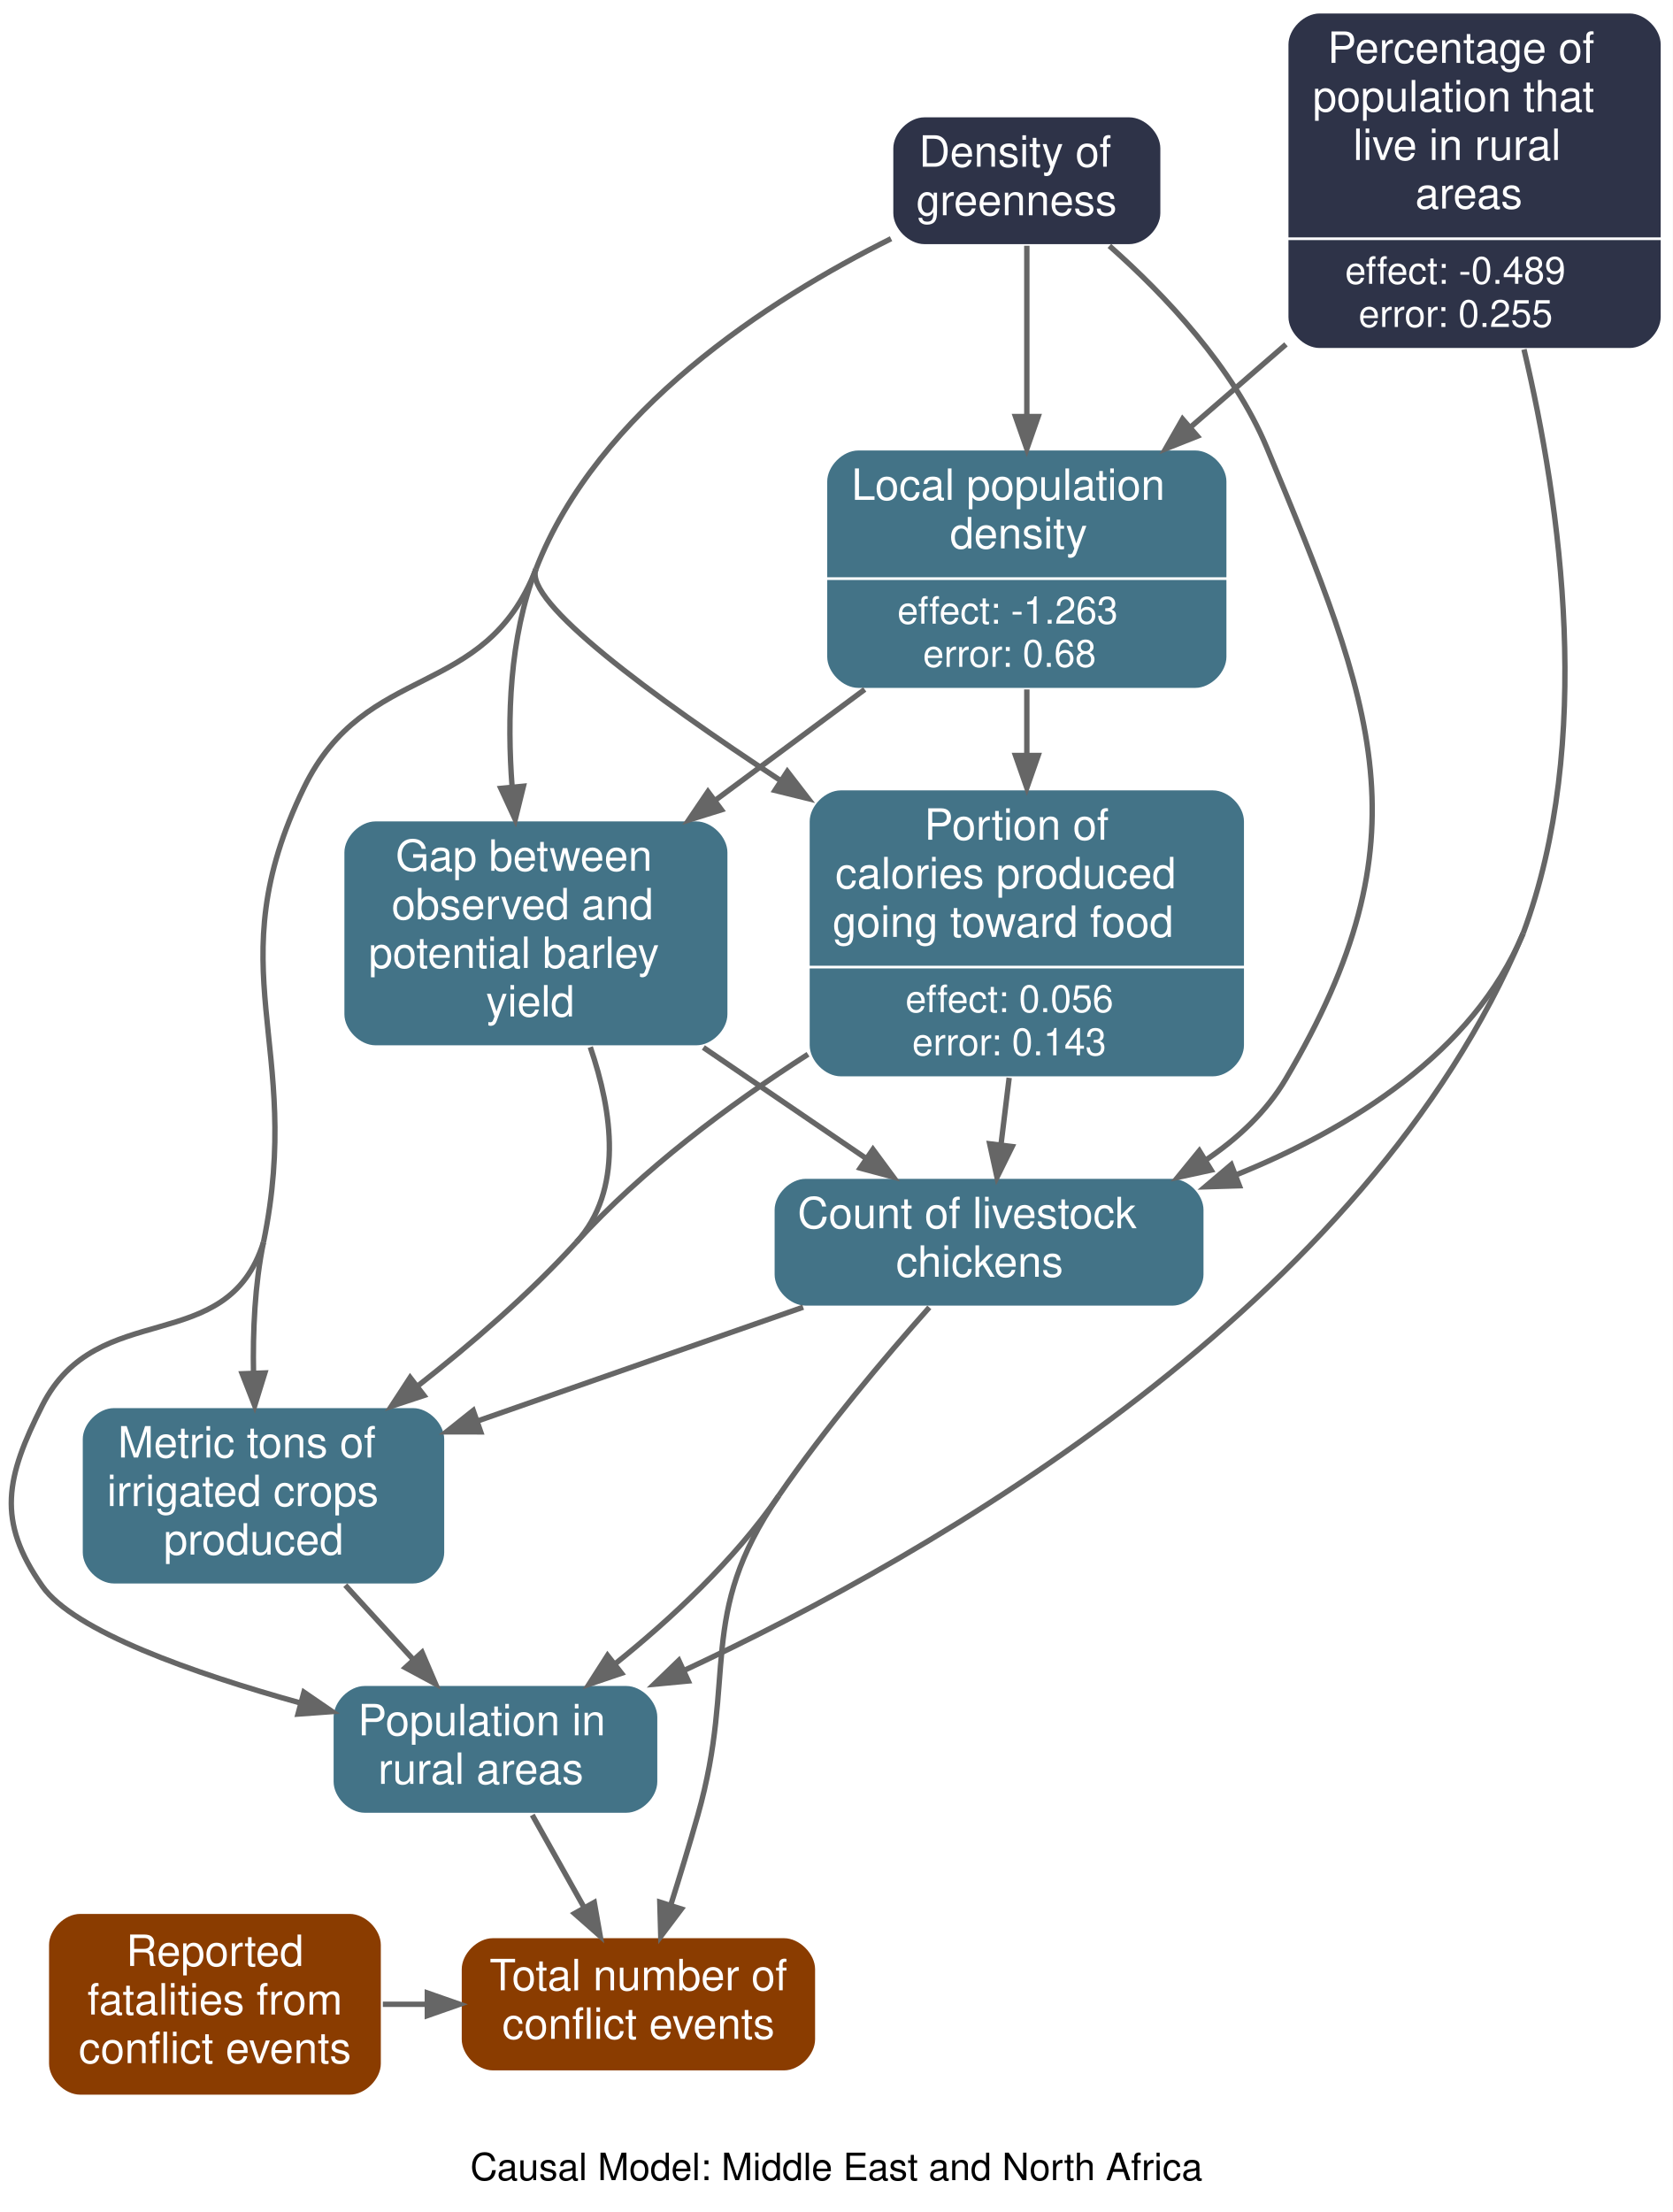
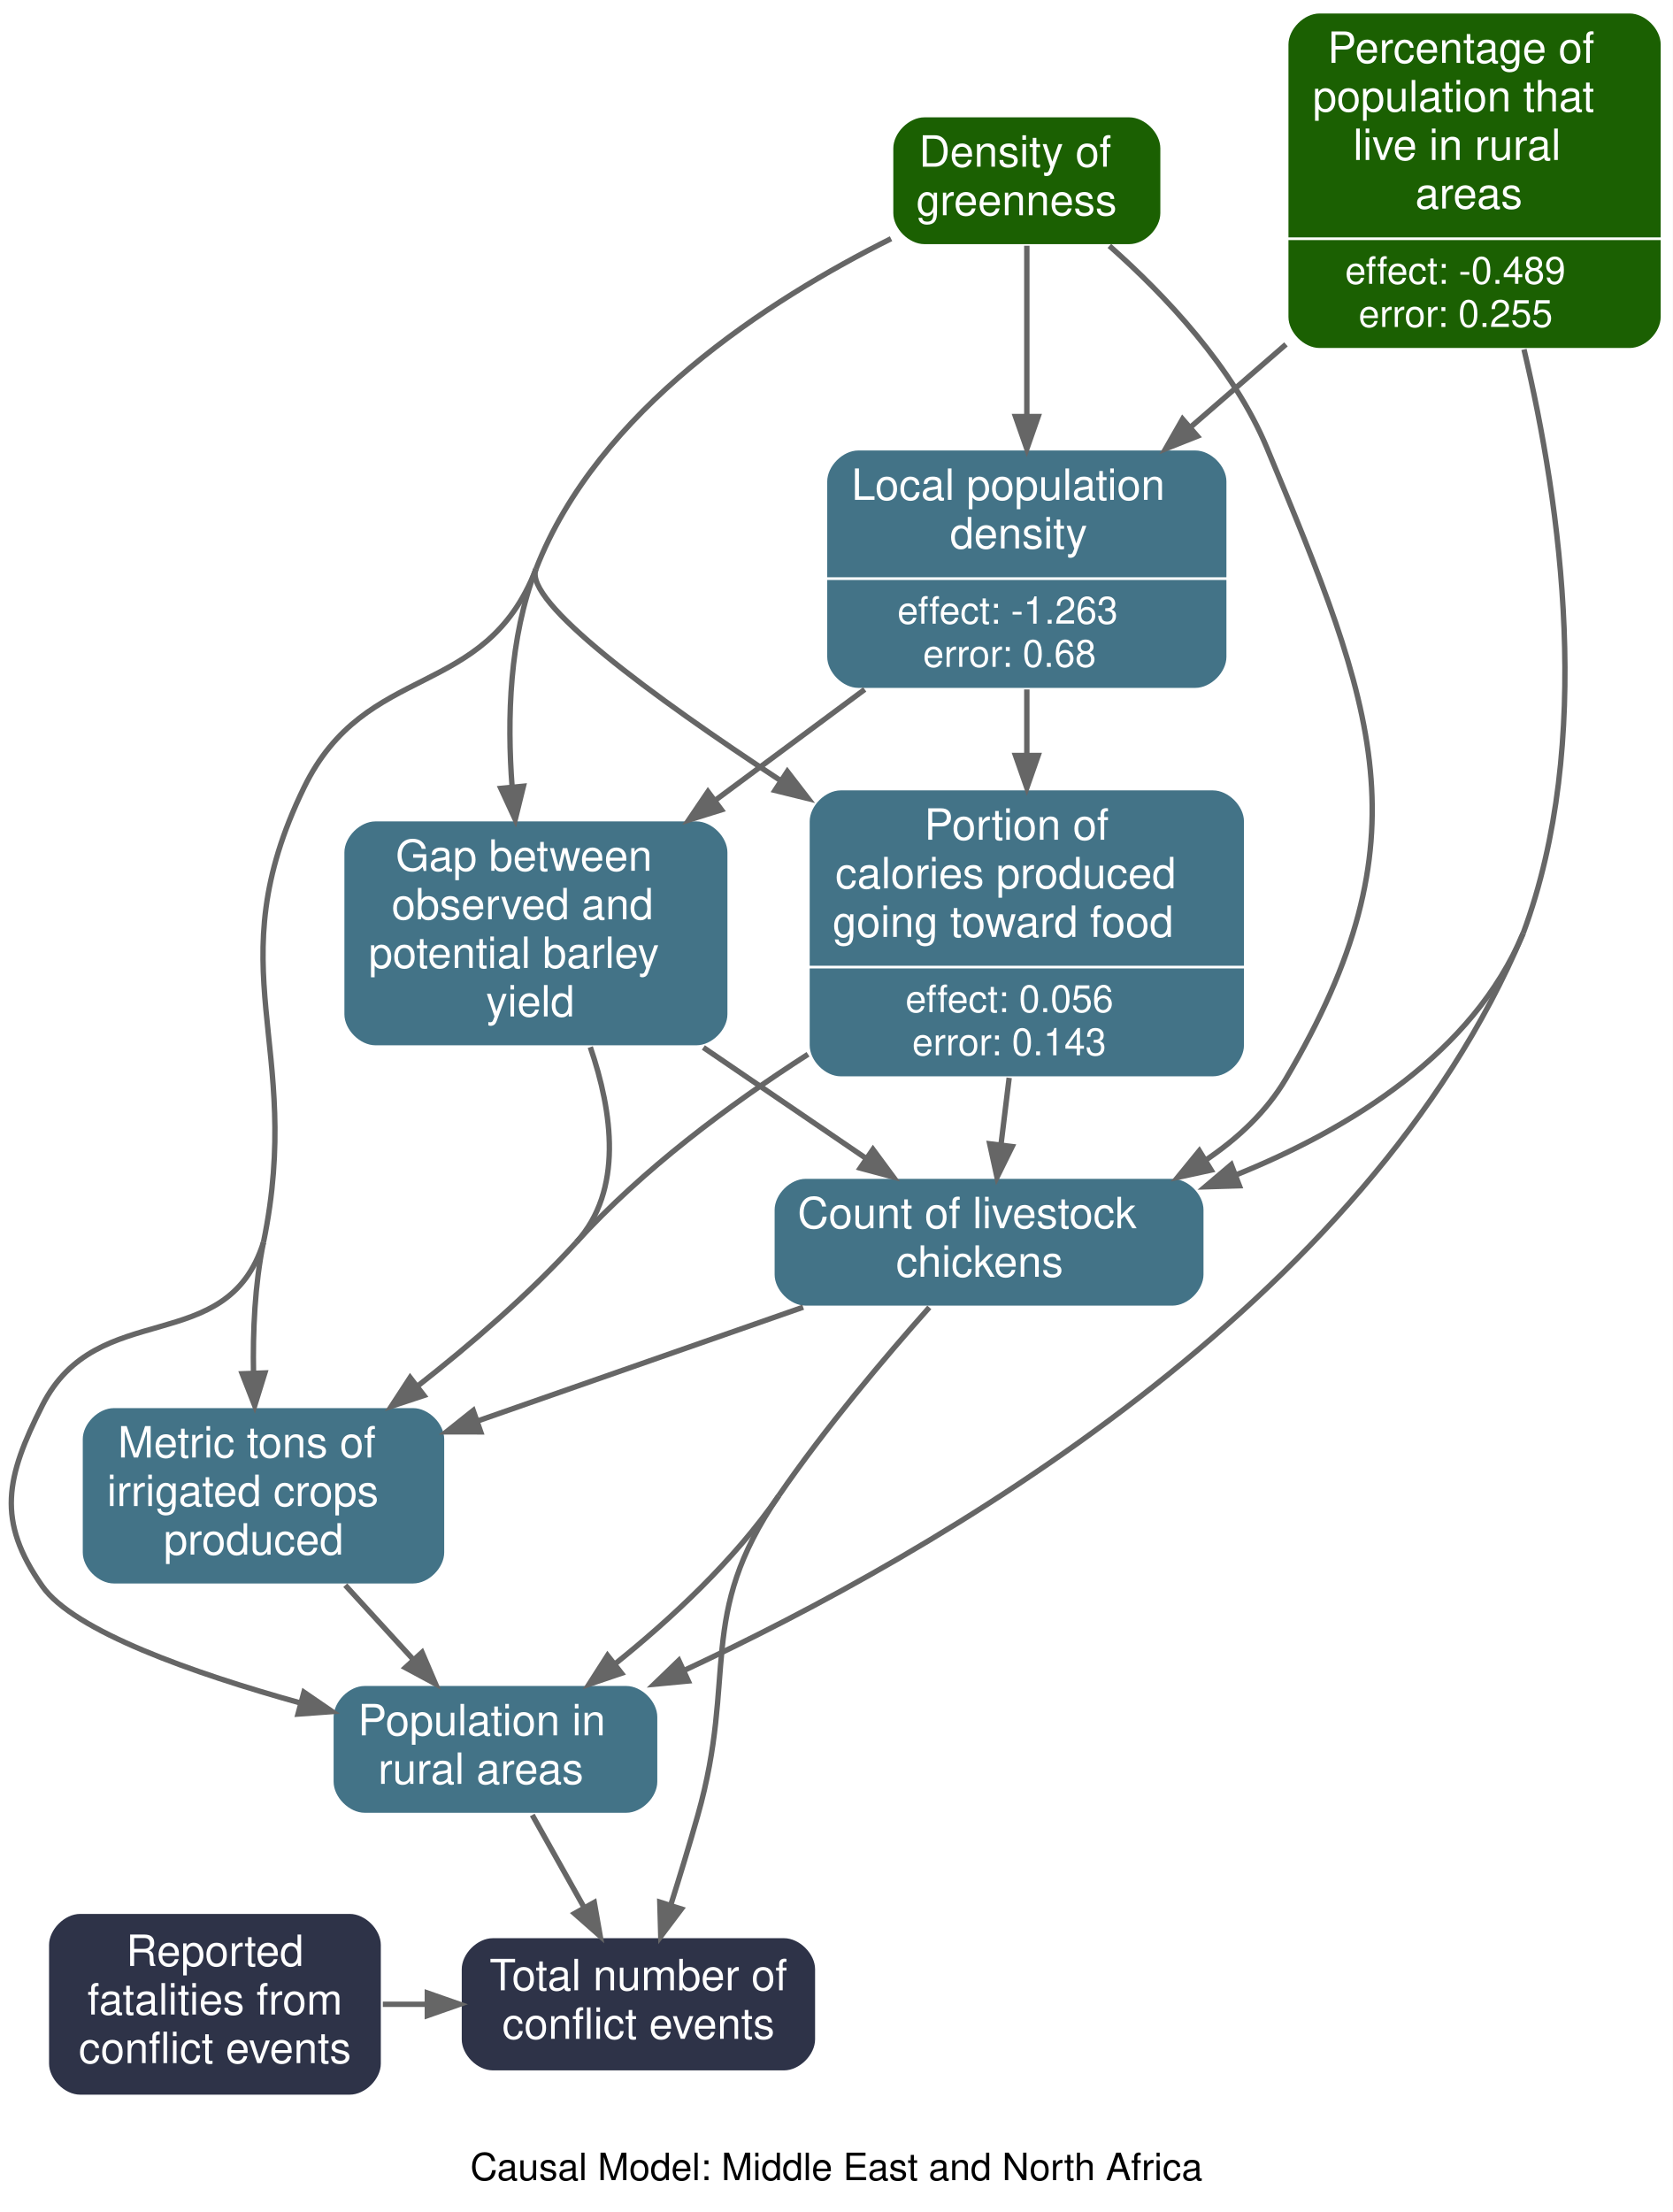
<svg xmlns="http://www.w3.org/2000/svg" width="" height="" viewBox="0.00 0.00 620.18 820.00" preserveAspectRatio="xMinYMin">
  <g id="graph0" class="graph" transform="scale(1 1) rotate(0) translate(4 816)">
    <polygon fill="#ffffff" stroke="transparent" points="-4,4 -4,-816 616.185,-816 616.185,4 -4,4" />
    <text text-anchor="middle" x="306.092" y="-7.8" font-family="Helvetica, Arial, sans-serif" font-size="14.00" fill="#000000">Causal Model: Middle East and North Africa</text>
    <g id="node1" class="node rankB">
      <path fill="none" stroke="#000000" d="M307.685,-416.5C307.685,-416.5 445.685,-416.5 445.685,-416.5 451.685,-416.5 457.685,-422.5 457.685,-428.5 457.685,-428.5 457.685,-511.5 457.685,-511.5 457.685,-517.5 451.685,-523.5 445.685,-523.5 445.685,-523.5 307.685,-523.5 307.685,-523.5 301.685,-523.5 295.685,-517.5 295.685,-511.5 295.685,-511.5 295.685,-428.5 295.685,-428.5 295.685,-422.5 301.685,-416.5 307.685,-416.5" />
      <text text-anchor="start" x="338.685" y="-504.7" font-family="Helvetica, Arial, sans-serif" font-size="16.00" fill="#000000">Portion of</text>
      <text text-anchor="start" x="305.685" y="-486.7" font-family="Helvetica, Arial, sans-serif" font-size="16.00" fill="#000000">calories produced</text>
      <text text-anchor="start" x="304.685" y="-468.7" font-family="Helvetica, Arial, sans-serif" font-size="16.00" fill="#000000">going toward food</text>
      <polyline fill="none" stroke="#000000" points="295.685,-457.5 457.685,-457.5 " />
      <text text-anchor="start" x="331.685" y="-440.8" font-family="Helvetica, Arial, sans-serif" font-size="14.00" fill="#000000">effect: 0.056</text>
      <text text-anchor="start" x="334.185" y="-424.8" font-family="Helvetica, Arial, sans-serif" font-size="14.00" fill="#000000">error: 0.143</text>
    </g>
    <g id="node2" class="node rankB">
      <path fill="none" stroke="#000000" d="M294.685,-331.5C294.685,-331.5 430.685,-331.5 430.685,-331.5 436.685,-331.5 442.685,-337.5 442.685,-343.5 442.685,-343.5 442.685,-367.5 442.685,-367.5 442.685,-373.5 436.685,-379.5 430.685,-379.5 430.685,-379.5 294.685,-379.5 294.685,-379.5 288.685,-379.5 282.685,-373.5 282.685,-367.5 282.685,-367.5 282.685,-343.5 282.685,-343.5 282.685,-337.5 288.685,-331.5 294.685,-331.5" />
      <text text-anchor="start" x="291.685" y="-360.7" font-family="Helvetica, Arial, sans-serif" font-size="16.00" fill="#000000">Count of livestock</text>
      <text text-anchor="start" x="328.185" y="-342.7" font-family="Helvetica, Arial, sans-serif" font-size="16.00" fill="#000000">chickens</text>
    </g>
    <g id="edge1" class="edge">
      <path fill="none" stroke="#666666" stroke-width="2" d="M370.136,-416.438C369.111,-408.059 368.074,-399.575 367.112,-391.707" />
      <polygon fill="#666666" stroke="#666666" stroke-width="2" points="371.253,-390.969 365.627,-379.567 362.915,-391.988 371.253,-390.969" />
    </g>
    <g id="node3" class="node rankB">
      <path fill="none" stroke="#000000" d="M38.185,-228.5C38.185,-228.5 149.185,-228.5 149.185,-228.5 155.185,-228.5 161.185,-234.5 161.185,-240.5 161.185,-240.5 161.185,-282.5 161.185,-282.5 161.185,-288.5 155.185,-294.5 149.185,-294.5 149.185,-294.5 38.185,-294.5 38.185,-294.5 32.185,-294.5 26.185,-288.5 26.185,-282.5 26.185,-282.5 26.185,-240.5 26.185,-240.5 26.185,-234.5 32.185,-228.5 38.185,-228.5" />
      <text text-anchor="start" x="39.685" y="-275.7" font-family="Helvetica, Arial, sans-serif" font-size="16.00" fill="#000000">Metric tons of</text>
      <text text-anchor="start" x="35.685" y="-257.7" font-family="Helvetica, Arial, sans-serif" font-size="16.00" fill="#000000">irrigated crops</text>
      <text text-anchor="start" x="56.685" y="-239.7" font-family="Helvetica, Arial, sans-serif" font-size="16.00" fill="#000000">produced</text>
    </g>
    <g id="edge2" class="edge">
      <path fill="none" stroke="#666666" stroke-width="2" d="M295.561,-425.173C266.143,-406.288 234.161,-382.42 209.685,-355.5" />
    </g>
    <g id="edge3" class="edge">
      <path fill="none" stroke="#666666" stroke-width="2" d="M293.76,-331.415C256.94,-318.548 211.44,-302.649 173.137,-289.264" />
      <polygon fill="#666666" stroke="#666666" stroke-width="2" points="174.213,-285.191 161.499,-285.197 171.442,-293.121 174.213,-285.191" />
    </g>
    <g id="node4" class="node rankB">
      <path fill="none" stroke="#000000" d="M131.185,-143.5C131.185,-143.5 228.185,-143.5 228.185,-143.5 234.185,-143.5 240.185,-149.5 240.185,-155.5 240.185,-155.5 240.185,-179.5 240.185,-179.5 240.185,-185.5 234.185,-191.5 228.185,-191.5 228.185,-191.5 131.185,-191.5 131.185,-191.5 125.185,-191.5 119.185,-185.5 119.185,-179.5 119.185,-179.5 119.185,-155.5 119.185,-155.5 119.185,-149.5 125.185,-143.5 131.185,-143.5" />
      <text text-anchor="start" x="128.685" y="-172.7" font-family="Helvetica, Arial, sans-serif" font-size="16.00" fill="#000000">Population in</text>
      <text text-anchor="start" x="136.185" y="-154.7" font-family="Helvetica, Arial, sans-serif" font-size="16.00" fill="#000000">rural areas</text>
    </g>
    <g id="edge4" class="edge">
      <path fill="none" stroke="#666666" stroke-width="2" d="M340.532,-331.343C324.161,-312.911 301.832,-286.511 284.685,-261.5" />
      <path fill="none" stroke="#666666" stroke-width="2" d="M284.685,-261.5C268.322,-237.634 244.667,-215.756 223.951,-199.124" />
      <polygon fill="#666666" stroke="#666666" stroke-width="2" points="226.41,-195.715 214.37,-191.63 221.234,-202.332 226.41,-195.715" />
    </g>
    <g id="node9" class="node rankC">
      <path fill="none" stroke="#000000" d="M286.685,-98C286.685,-98 178.685,-98 178.685,-98 172.685,-98 166.685,-92 166.685,-86 166.685,-86 166.685,-60 166.685,-60 166.685,-54 172.685,-48 178.685,-48 178.685,-48 286.685,-48 286.685,-48 292.685,-48 298.685,-54 298.685,-60 298.685,-60 298.685,-86 298.685,-86 298.685,-92 292.685,-98 286.685,-98" />
      <text text-anchor="middle" x="232.685" y="-78.2" font-family="Helvetica, Arial, sans-serif" font-size="16.00" fill="#000000">Total number of</text>
      <text text-anchor="middle" x="232.685" y="-60.2" font-family="Helvetica, Arial, sans-serif" font-size="16.00" fill="#000000">conflict events</text>
    </g>
    <g id="edge5" class="edge">
      <path fill="none" stroke="#666666" stroke-width="2" d="M284.685,-261.5C253.964,-216.692 269.502,-195.269 254.685,-143 251.605,-132.136 248.021,-120.403 244.65,-109.706" />
      <polygon fill="#666666" stroke="#666666" stroke-width="2" points="248.619,-108.327 240.974,-98.169 240.615,-110.878 248.619,-108.327" />
    </g>
    <g id="edge6" class="edge">
      <path fill="none" stroke="#666666" stroke-width="2" d="M124.005,-228.359C132.189,-219.415 141.045,-209.735 149.235,-200.782" />
      <polygon fill="#666666" stroke="#666666" stroke-width="2" points="152.472,-203.467 157.473,-191.778 146.274,-197.797 152.472,-203.467" />
    </g>
    <g id="edge7" class="edge">
      <path fill="none" stroke="#666666" stroke-width="2" d="M193.334,-143.164C199.191,-132.72 206.153,-120.306 212.581,-108.845" />
      <polygon fill="#666666" stroke="#666666" stroke-width="2" points="216.321,-110.764 218.528,-98.243 208.994,-106.655 216.321,-110.764" />
    </g>
    <g id="node5" class="node rankB">
      <path fill="none" stroke="#000000" d="M135.185,-428C135.185,-428 254.185,-428 254.185,-428 260.185,-428 266.185,-434 266.185,-440 266.185,-440 266.185,-500 266.185,-500 266.185,-506 260.185,-512 254.185,-512 254.185,-512 135.185,-512 135.185,-512 129.185,-512 123.185,-506 123.185,-500 123.185,-500 123.185,-440 123.185,-440 123.185,-434 129.185,-428 135.185,-428" />
      <text text-anchor="start" x="142.685" y="-493.2" font-family="Helvetica, Arial, sans-serif" font-size="16.00" fill="#000000">Gap between</text>
      <text text-anchor="start" x="141.185" y="-475.2" font-family="Helvetica, Arial, sans-serif" font-size="16.00" fill="#000000">observed and</text>
      <text text-anchor="start" x="132.685" y="-457.2" font-family="Helvetica, Arial, sans-serif" font-size="16.00" fill="#000000">potential barley</text>
      <text text-anchor="start" x="176.185" y="-439.2" font-family="Helvetica, Arial, sans-serif" font-size="16.00" fill="#000000">yield</text>
    </g>
    <g id="edge8" class="edge">
      <path fill="none" stroke="#666666" stroke-width="2" d="M256.764,-427.69C276.796,-414.037 298.617,-399.166 317.218,-386.488" />
      <polygon fill="#666666" stroke="#666666" stroke-width="2" points="319.639,-389.921 327.19,-379.692 314.908,-382.979 319.639,-389.921" />
    </g>
    <g id="edge9" class="edge">
      <path fill="none" stroke="#666666" stroke-width="2" d="M214.847,-427.828C223.107,-403.784 227.15,-374.71 209.685,-355.5" />
      <path fill="none" stroke="#666666" stroke-width="2" d="M209.685,-355.5C192.152,-336.216 170.497,-317.58 150.663,-302.057" />
      <polygon fill="#666666" stroke="#666666" stroke-width="2" points="153.17,-298.687 141.099,-294.697 148.048,-305.344 153.17,-298.687" />
    </g>
    <g id="node6" class="node rankA">
      <path fill="none" stroke="#000000" d="M485.185,-686.5C485.185,-686.5 600.185,-686.5 600.185,-686.5 606.185,-686.5 612.185,-692.5 612.185,-698.5 612.185,-698.5 612.185,-799.5 612.185,-799.5 612.185,-805.5 606.185,-811.5 600.185,-811.5 600.185,-811.5 485.185,-811.5 485.185,-811.5 479.185,-811.5 473.185,-805.5 473.185,-799.5 473.185,-799.5 473.185,-698.5 473.185,-698.5 473.185,-692.5 479.185,-686.5 485.185,-686.5" />
      <text text-anchor="start" x="488.185" y="-792.7" font-family="Helvetica, Arial, sans-serif" font-size="16.00" fill="#000000">Percentage of</text>
      <text text-anchor="start" x="482.685" y="-774.7" font-family="Helvetica, Arial, sans-serif" font-size="16.00" fill="#000000">population that</text>
      <text text-anchor="start" x="497.685" y="-756.7" font-family="Helvetica, Arial, sans-serif" font-size="16.00" fill="#000000">live in rural</text>
      <text text-anchor="start" x="520.685" y="-738.7" font-family="Helvetica, Arial, sans-serif" font-size="16.00" fill="#000000">areas</text>
      <polyline fill="none" stroke="#000000" points="473.185,-727.5 612.185,-727.5 " />
      <text text-anchor="start" x="494.685" y="-710.8" font-family="Helvetica, Arial, sans-serif" font-size="14.00" fill="#000000">effect: -0.489</text>
      <text text-anchor="start" x="499.685" y="-694.8" font-family="Helvetica, Arial, sans-serif" font-size="14.00" fill="#000000">error: 0.255</text>
    </g>
    <g id="edge10" class="edge">
      <path fill="none" stroke="#666666" stroke-width="2" d="M561.007,-686.468C574.723,-628.476 587.023,-540.732 560.685,-470" />
      <path fill="none" stroke="#666666" stroke-width="2" d="M560.685,-470C542.076,-425.628 496.723,-397.609 454.113,-380.403" />
      <polygon fill="#666666" stroke="#666666" stroke-width="2" points="455.485,-376.43 442.777,-376.045 452.471,-384.271 455.485,-376.43" />
    </g>
    <g id="edge11" class="edge">
      <path fill="none" stroke="#666666" stroke-width="2" d="M560.685,-470C502.85,-332.1 342.771,-240.252 249.538,-196.718" />
      <polygon fill="#666666" stroke="#666666" stroke-width="2" points="251.169,-192.845 238.511,-191.649 247.66,-200.477 251.169,-192.845" />
    </g>
    <g id="node7" class="node rankB">
      <path fill="none" stroke="#000000" d="M314.185,-560.5C314.185,-560.5 439.185,-560.5 439.185,-560.5 445.185,-560.5 451.185,-566.5 451.185,-572.5 451.185,-572.5 451.185,-637.5 451.185,-637.5 451.185,-643.5 445.185,-649.5 439.185,-649.5 439.185,-649.5 314.185,-649.5 314.185,-649.5 308.185,-649.5 302.185,-643.5 302.185,-637.5 302.185,-637.5 302.185,-572.5 302.185,-572.5 302.185,-566.5 308.185,-560.5 314.185,-560.5" />
      <text text-anchor="start" x="311.685" y="-630.7" font-family="Helvetica, Arial, sans-serif" font-size="16.00" fill="#000000">Local population</text>
      <text text-anchor="start" x="348.185" y="-612.7" font-family="Helvetica, Arial, sans-serif" font-size="16.00" fill="#000000">density</text>
      <polyline fill="none" stroke="#000000" points="302.185,-601.5 451.185,-601.5 " />
      <text text-anchor="start" x="328.685" y="-584.8" font-family="Helvetica, Arial, sans-serif" font-size="14.00" fill="#000000">effect: -1.263</text>
      <text text-anchor="start" x="338.185" y="-568.8" font-family="Helvetica, Arial, sans-serif" font-size="14.00" fill="#000000">error: 0.68</text>
    </g>
    <g id="edge12" class="edge">
      <path fill="none" stroke="#666666" stroke-width="2" d="M472.767,-688.348C460.951,-678.098 448.772,-667.534 437.221,-657.514" />
      <polygon fill="#666666" stroke="#666666" stroke-width="2" points="439.928,-654.302 428.111,-649.611 434.424,-660.647 439.928,-654.302" />
    </g>
    <g id="edge13" class="edge">
      <path fill="none" stroke="#666666" stroke-width="2" d="M376.685,-560.422C376.685,-552.578 376.685,-544.266 376.685,-535.985" />
      <polygon fill="#666666" stroke="#666666" stroke-width="2" points="380.885,-535.932 376.685,-523.932 372.485,-535.932 380.885,-535.932" />
    </g>
    <g id="edge14" class="edge">
      <path fill="none" stroke="#666666" stroke-width="2" d="M316.587,-560.422C298.77,-547.206 279.16,-532.66 260.975,-519.171" />
      <polygon fill="#666666" stroke="#666666" stroke-width="2" points="263.467,-515.79 251.327,-512.014 258.462,-522.537 263.467,-515.79" />
    </g>
    <g id="node8" class="node rankA">
      <path fill="none" stroke="#000000" d="M338.685,-725C338.685,-725 414.685,-725 414.685,-725 420.685,-725 426.685,-731 426.685,-737 426.685,-737 426.685,-761 426.685,-761 426.685,-767 420.685,-773 414.685,-773 414.685,-773 338.685,-773 338.685,-773 332.685,-773 326.685,-767 326.685,-761 326.685,-761 326.685,-737 326.685,-737 326.685,-731 332.685,-725 338.685,-725" />
      <text text-anchor="start" x="336.685" y="-754.2" font-family="Helvetica, Arial, sans-serif" font-size="16.00" fill="#000000">Density of</text>
      <text text-anchor="start" x="335.685" y="-736.2" font-family="Helvetica, Arial, sans-serif" font-size="16.00" fill="#000000">greenness</text>
    </g>
    <g id="edge15" class="edge">
      <path fill="none" stroke="#666666" stroke-width="2" d="M194.685,-605C190.029,-592.993 237.747,-557.952 285.482,-526.581" />
      <polygon fill="#666666" stroke="#666666" stroke-width="2" points="287.891,-530.024 295.649,-519.952 283.303,-522.988 287.891,-530.024" />
    </g>
    <g id="edge16" class="edge">
      <path fill="none" stroke="#666666" stroke-width="2" d="M407.296,-724.845C427.814,-706.686 453.267,-679.879 465.685,-650 505.615,-553.92 525.64,-505.562 472.685,-416 465.448,-403.761 454.757,-393.832 442.842,-385.829" />
      <polygon fill="#666666" stroke="#666666" stroke-width="2" points="445.021,-382.238 432.594,-379.551 440.633,-389.401 445.021,-382.238" />
    </g>
    <g id="edge17" class="edge">
      <path fill="none" stroke="#666666" stroke-width="2" d="M93.685,-355.5C90.458,-339.862 89.697,-322.446 89.99,-306.896" />
      <polygon fill="#666666" stroke="#666666" stroke-width="2" points="94.187,-307.039 90.423,-294.895 85.793,-306.736 94.187,-307.039" />
    </g>
    <g id="edge18" class="edge">
      <path fill="none" stroke="#666666" stroke-width="2" d="M326.343,-727.511C280.827,-704.776 217.556,-663.978 194.685,-605" />
      <path fill="none" stroke="#666666" stroke-width="2" d="M194.685,-605C175.7,-556.046 131.621,-571.232 108.685,-524 75.843,-456.367 108.88,-429.133 93.685,-355.5" />
      <path fill="none" stroke="#666666" stroke-width="2" d="M93.685,-355.5C80.148,-312.28 32.098,-335.429 11.685,-295 -1.737,-268.418 -5.436,-252.363 11.685,-228 23.406,-211.321 67.424,-195.812 107.461,-184.672" />
      <polygon fill="#666666" stroke="#666666" stroke-width="2" points="108.68,-188.694 119.166,-181.504 106.485,-180.585 108.68,-188.694" />
    </g>
    <g id="edge19" class="edge">
      <path fill="none" stroke="#666666" stroke-width="2" d="M194.685,-605C184.853,-579.648 183.933,-549.549 185.866,-524.211" />
      <polygon fill="#666666" stroke="#666666" stroke-width="2" points="190.053,-524.543 187.017,-512.197 181.691,-523.742 190.053,-524.543" />
    </g>
    <g id="edge20" class="edge">
      <path fill="none" stroke="#666666" stroke-width="2" d="M376.685,-724.898C376.685,-707.684 376.685,-683.785 376.685,-661.85" />
      <polygon fill="#666666" stroke="#666666" stroke-width="2" points="380.885,-661.576 376.685,-649.576 372.485,-661.576 380.885,-661.576" />
    </g>
    <g id="node10" class="node rankC">
      <path fill="none" stroke="#000000" d="M125.685,-107C125.685,-107 25.685,-107 25.685,-107 19.685,-107 13.685,-101 13.685,-95 13.685,-95 13.685,-51 13.685,-51 13.685,-45 19.685,-39 25.685,-39 25.685,-39 125.685,-39 125.685,-39 131.685,-39 137.685,-45 137.685,-51 137.685,-51 137.685,-95 137.685,-95 137.685,-101 131.685,-107 125.685,-107" />
      <text text-anchor="middle" x="75.685" y="-87.2" font-family="Helvetica, Arial, sans-serif" font-size="16.00" fill="#000000">Reported</text>
      <text text-anchor="middle" x="75.685" y="-69.2" font-family="Helvetica, Arial, sans-serif" font-size="16.00" fill="#000000">fatalities from</text>
      <text text-anchor="middle" x="75.685" y="-51.2" font-family="Helvetica, Arial, sans-serif" font-size="16.00" fill="#000000">conflict events</text>
    </g>
    <g id="edge21" class="edge">
      <path fill="none" stroke="#666666" stroke-width="2" d="M137.933,-73C143.425,-73 148.917,-73 154.409,-73" />
      <polygon fill="#666666" stroke="#666666" stroke-width="2" points="154.433,-77.2 166.433,-73 154.432,-68.8 154.433,-77.2" />
    </g>
  </g>
  <style>.node path {
  stroke: #fff;
}
.node text {
  fill: #fff;
}
.node polyline {
  stroke: #fff;
}
.rankA path {
-   fill: #2e3348;
+   fill: #1b6002;
}
.rankB path {
  fill: #437387;
}
.rankC path {
-   fill: #8a3c00;
+   fill: #2e3348;
}
</style>
</svg>
